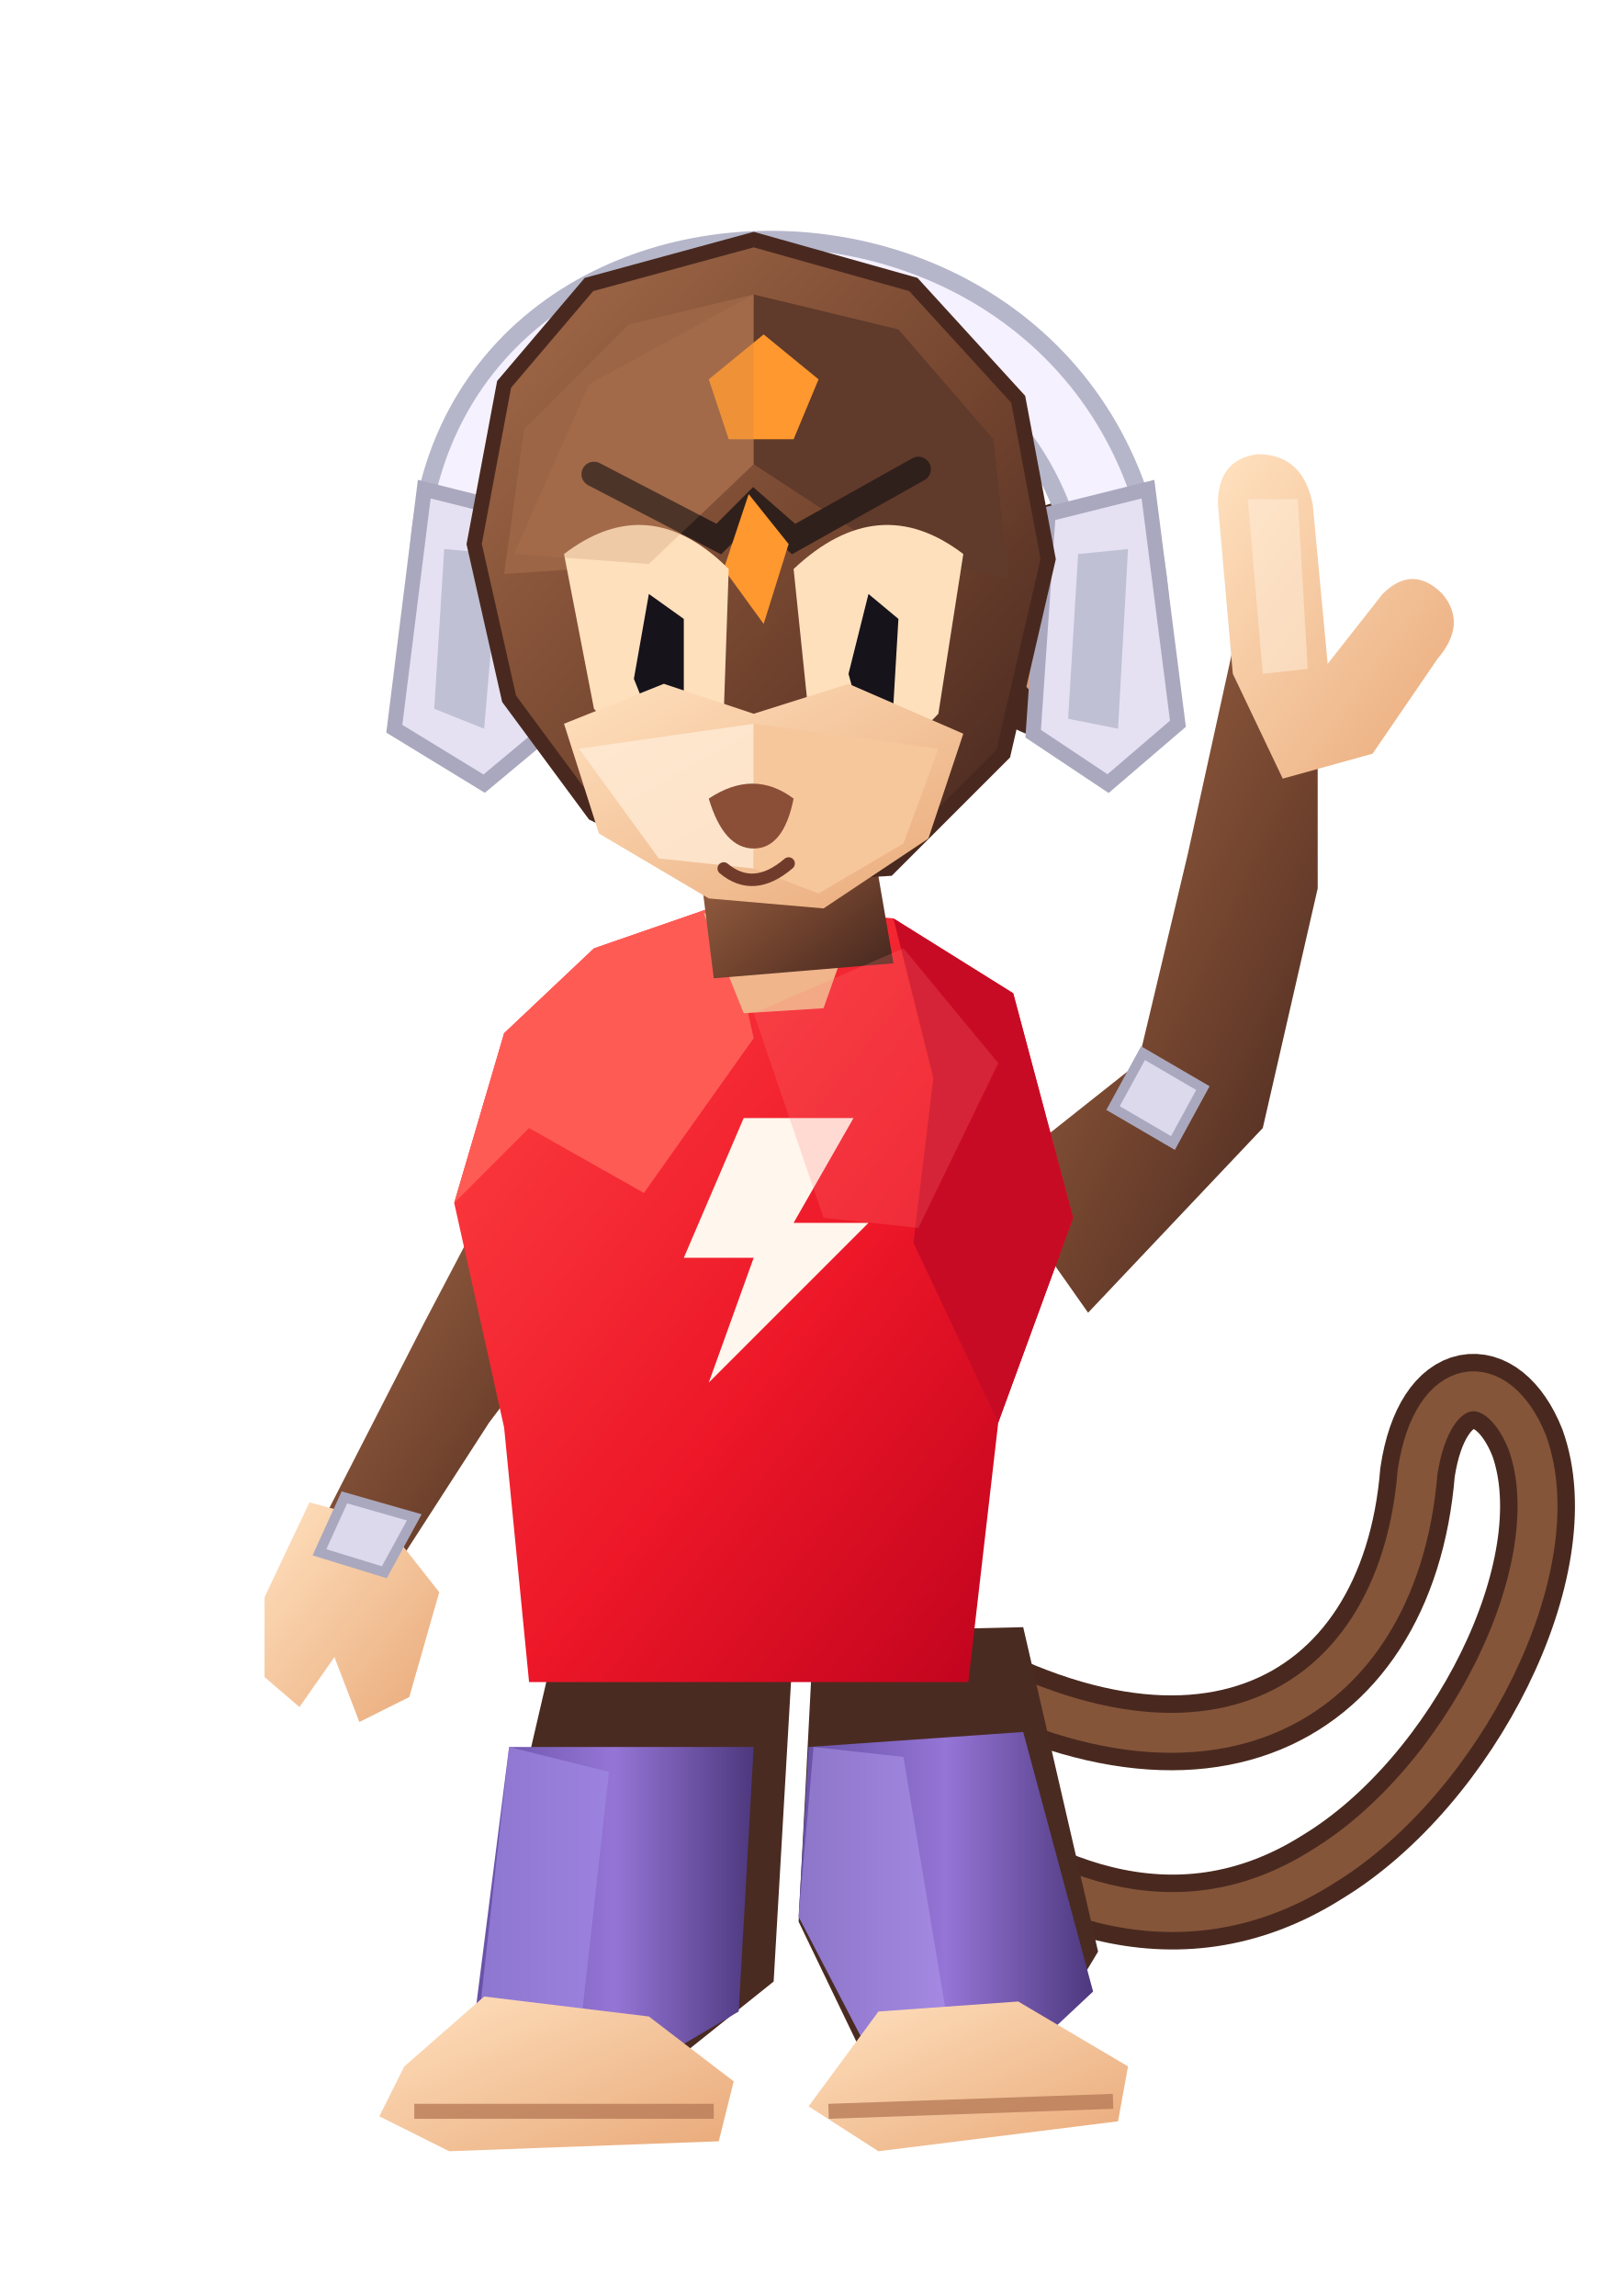
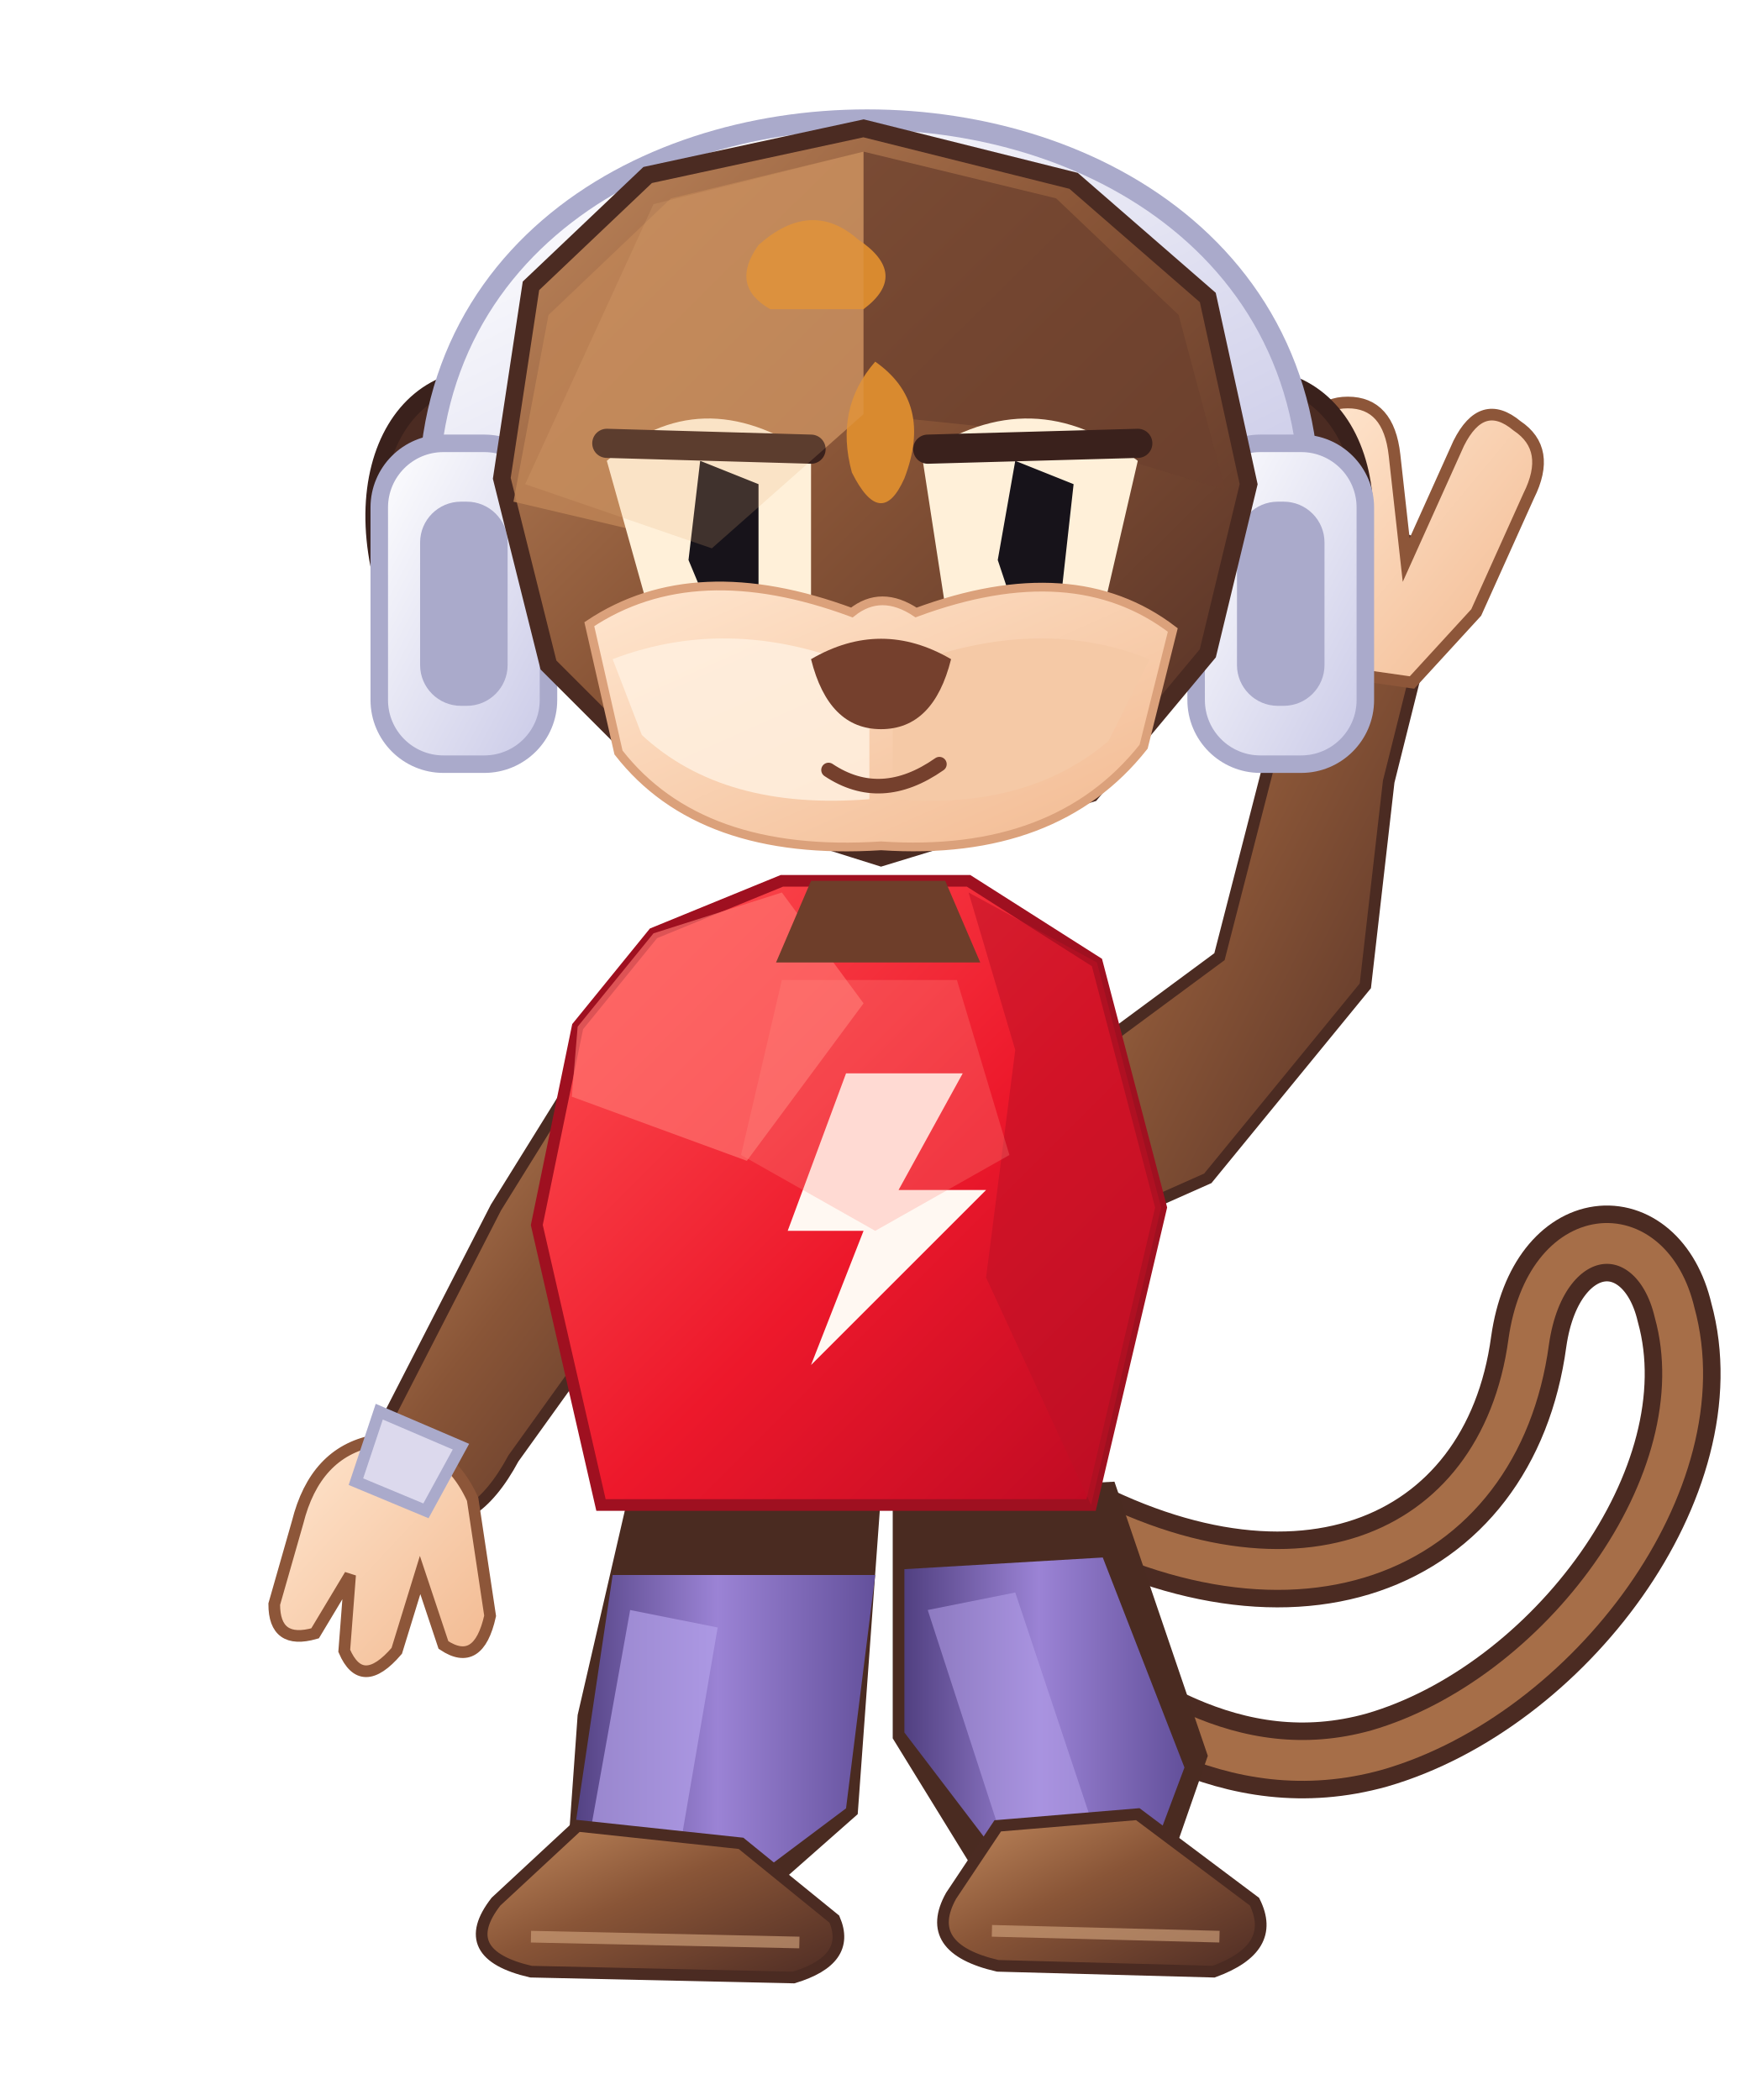
- <svg xmlns="http://www.w3.org/2000/svg" viewBox="0 0 320 460" role="img" aria-label="DJ macaquinho low-poly com fones brancos, camiseta vermelha e calça roxa">
+ <svg xmlns="http://www.w3.org/2000/svg" viewBox="0 0 300 360" role="img" aria-label="Macaquinho DJ low-poly de camiseta vermelha, calça roxa e fones brancos">
  <defs>
    <linearGradient id="fur" x1="0" y1="0" x2="1" y2="1">
-       <stop stop-color="#a66d4b" />
-       <stop offset=".55" stop-color="#74452f" />
-       <stop offset="1" stop-color="#43251e" />
+       <stop stop-color="#c28a5e" />
+       <stop offset=".45" stop-color="#895537" />
+       <stop offset="1" stop-color="#4e2c24" />
    </linearGradient>
-     <linearGradient id="skin" x1="0" y1="0" x2="1" y2="1">
-       <stop stop-color="#ffe1bf" />
-       <stop offset="1" stop-color="#e9a979" />
+     <linearGradient id="muzzle" x1="0" y1="0" x2="1" y2="1">
+       <stop stop-color="#ffe6cf" />
+       <stop offset="1" stop-color="#f2b990" />
    </linearGradient>
-     <linearGradient id="shirt" x1="0" y1="0" x2="1" y2="1">
-       <stop stop-color="#ff4545" />
-       <stop offset=".55" stop-color="#ed1728" />
-       <stop offset="1" stop-color="#b9001c" />
+     <linearGradient id="red" x1="0" y1="0" x2="1" y2="1">
+       <stop stop-color="#ff5555" />
+       <stop offset=".55" stop-color="#ed182b" />
+       <stop offset="1" stop-color="#b90922" />
    </linearGradient>
-     <linearGradient id="pants" x1="0" y1="0" x2="1" y2="0">
-       <stop stop-color="#6650a5" />
-       <stop offset=".5" stop-color="#9575d6" />
-       <stop offset="1" stop-color="#4d387e" />
+     <linearGradient id="purple" x1="0" y1="0" x2="1" y2="0">
+       <stop stop-color="#514081" />
+       <stop offset=".48" stop-color="#9b83d5" />
+       <stop offset="1" stop-color="#63509b" />
+     </linearGradient>
+     <linearGradient id="white" x1="0" y1="0" x2="1" y2="1">
+       <stop stop-color="#fff" />
+       <stop offset="1" stop-color="#c9c9e7" />
    </linearGradient>
  </defs>
-   <path d="M178 326 C238 367 280 344 284 295 C287 275 300 274 306 289 C315 314 293 357 265 374 C235 393 205 379 184 361" fill="none" stroke="#49291f" stroke-width="15" stroke-linecap="round" />
-   <path d="M178 326 C238 367 280 344 284 295 C287 275 300 274 306 289 C315 314 293 357 265 374 C235 393 205 379 184 361" fill="none" stroke="#85553a" stroke-width="8" stroke-linecap="round" />
-   <path d="M112 326 L159 328 L155 397 L130 417 L95 412 L99 382Z" fill="#4a2b21" />
-   <path d="M163 327 L205 326 L220 391 L205 416 L173 412 L160 385Z" fill="#4a2b21" />
-   <path d="M102 350 L151 350 L148 403 L126 416 L95 405Z" fill="url(#pants)" />
-   <path d="M162 350 L205 347 L219 399 L203 414 L173 409 L160 384Z" fill="url(#pants)" />
-   <path d="M102 350 L122 355 L116 409 L96 404Z" fill="#a18ae5" opacity=".65" />
-   <path d="M163 350 L181 352 L190 406 L173 409 L160 384Z" fill="#b39bed" opacity=".5" />
-   <path d="M97 400 L130 404 L147 417 L144 429 L90 431 L76 424 L81 414Z" fill="url(#skin)" />
-   <path d="M176 403 L204 401 L226 414 L224 425 L176 431 L162 422Z" fill="url(#skin)" />
-   <path d="M83 423 L143 423 M166 423 L223 421" stroke="#b87c58" stroke-width="3" opacity=".8" />
-   <path d="M106 225 L85 265 L64 306 L78 316 L98 285 L126 248Z" fill="url(#fur)" />
-   <path d="M62 301 L77 305 L88 319 L82 340 L72 345 L67 332 L60 342 L53 336 L53 320Z" fill="url(#skin)" />
-   <path d="M199 236 L228 213 L238 171 L247 130 L264 131 L264 178 L253 226 L218 263Z" fill="url(#fur)" />
-   <path d="M247 135 L244 101 Q244 92 252 91 Q261 91 263 101 L266 133 L277 119 Q283 113 289 119 Q294 125 288 132 L275 151 L257 156Z" fill="url(#skin)" />
-   <path d="M250 100 L253 135 L262 134 L260 100Z" fill="#ffedd9" opacity=".55" />
-   <path d="M119 190 L145 181 L179 184 L203 199 L215 244 L200 285 L194 337 L106 337 L101 286 L91 241 L101 207Z" fill="url(#shirt)" />
-   <path d="M119 190 L145 181 L151 208 L129 239 L106 226 L91 241 L101 207Z" fill="#ff5b55" />
-   <path d="M179 184 L203 199 L215 244 L200 285 L183 249 L187 216Z" fill="#c80b24" />
-   <path d="M141 183 L171 185 L165 202 L149 203Z" fill="#f0b58b" />
-   <path d="M149 224 L171 224 L159 245 L174 245 L142 277 L151 252 L137 252Z" fill="#fff6ed" />
-   <path d="M139 164 L174 164 L179 193 L143 196Z" fill="url(#fur)" />
-   <path d="M111 105 C89 90 78 107 84 132 C88 150 104 154 120 141Z" fill="#49291f" />
-   <path d="M95 111 C83 111 91 137 105 139 L112 132Z" fill="#d99a72" />
-   <path d="M202 105 C224 91 237 107 231 132 C227 150 211 154 196 141Z" fill="#49291f" />
-   <path d="M216 111 C229 111 220 137 207 139 L200 132Z" fill="#d99a72" />
-   <path d="M92 126 C81 34 222 31 225 125" fill="none" stroke="#b5b6ca" stroke-width="19" stroke-linecap="round" />
-   <path d="M92 126 C81 34 222 31 225 125" fill="none" stroke="#f5f1ff" stroke-width="12" stroke-linecap="round" />
-   <path d="M85 98 L79 146 L97 157 L109 147 L105 103Z" fill="#e5e1f2" stroke="#aaa8be" stroke-width="3" />
-   <path d="M210 103 L207 147 L222 157 L236 145 L230 98Z" fill="#e5e1f2" stroke="#aaa8be" stroke-width="3" />
-   <path d="M89 110 L87 142 L97 146 L100 111Z M216 111 L214 144 L224 146 L226 110Z" fill="#bfc0d4" />
-   <path d="M101 77 L118 57 L151 48 L183 57 L204 80 L210 112 L201 151 L178 174 L145 176 L119 163 L102 140 L95 109Z" fill="url(#fur)" stroke="#49291f" stroke-width="3" />
-   <path d="M105 86 L126 65 L151 59 L151 93 L130 113 L101 115Z" fill="#9c6545" />
-   <path d="M151 59 L180 66 L199 88 L202 116 L177 110 L151 93Z" fill="#603a2a" />
-   <path d="M119 95 L144 108 L151 101 L159 108 L184 94" fill="none" stroke="#30201b" stroke-width="5" stroke-linecap="round" />
-   <path d="M142 76 L153 67 L164 76 L159 88 L146 88Z" fill="#ff982e" />
-   <path d="M150 99 L158 109 L153 125 L145 114Z" fill="#ff982e" />
-   <path d="M113 111 Q130 98 146 114 L145 143 Q133 157 119 142Z" fill="#ffe0bd" />
-   <path d="M159 114 Q176 98 193 111 L188 143 Q175 157 162 143Z" fill="#ffe0bd" />
-   <path d="M130 119 L137 124 L137 142 L131 146 L127 136Z" fill="#16131a" />
-   <path d="M174 119 L180 124 L179 141 L173 146 L170 135Z" fill="#16131a" />
-   <path d="M113 145 L133 137 L151 143 L170 137 L193 147 L186 168 L165 182 L142 180 L120 167Z" fill="url(#skin)" />
-   <path d="M116 150 L151 145 L151 174 L132 172Z" fill="#ffebd6" opacity=".8" />
-   <path d="M151 145 L188 150 L181 169 L164 179 L151 174Z" fill="#f7c79c" />
-   <path d="M142 160 Q151 154 159 160 Q157 170 151 170 Q145 170 142 160Z" fill="#8b4e37" />
-   <path d="M145 174 Q151 179 158 173" fill="none" stroke="#713b2b" stroke-width="2.5" stroke-linecap="round" />
-   <path d="M69 300 L83 304 L77 315 L64 311Z" fill="#dcd9ed" stroke="#aaa8be" stroke-width="2" />
-   <path d="M229 211 L241 218 L235 229 L223 222Z" fill="#dcd9ed" stroke="#aaa8be" stroke-width="2" />
-   <path d="M118 77 L151 59 L151 93 L130 113 L103 111Z" fill="#b77d57" opacity=".22" />
-   <path d="M151 203 L181 190 L200 213 L184 246 L165 244Z" fill="#ff7b76" opacity=".23" />
+   <path d="M178 256 C221 282 257 267 262 230 C265 209 283 208 287 225 C295 254 267 291 236 300 C211 307 191 292 176 280" fill="none" stroke="#4b2b22" stroke-width="13" stroke-linecap="round" />
+   <path d="M178 256 C221 282 257 267 262 230 C265 209 283 208 287 225 C295 254 267 291 236 300 C211 307 191 292 176 280" fill="none" stroke="#a66e48" stroke-width="7" stroke-linecap="round" />
+   <path d="M108 255 L151 256 L147 311 L130 326 L97 322 L99 294Z" fill="#4a2b21" />
+   <path d="M153 256 L191 254 L207 301 L199 324 L169 324 L153 298Z" fill="#4a2b21" />
+   <path d="M105 270 L150 270 L145 310 L129 322 L98 317Z" fill="url(#purple)" />
+   <path d="M155 269 L189 267 L203 303 L197 319 L171 318 L155 297Z" fill="url(#purple)" />
+   <path d="M108 276 L123 279 L117 314 L101 315Z" fill="#b4a1e9" opacity=".7" />
+   <path d="M159 276 L174 273 L187 312 L172 316Z" fill="#b4a1e9" opacity=".55" />
+   <path d="M99 313 L127 316 L143 329 Q146 336 136 339 L91 338 Q78 335 85 326Z" fill="url(#fur)" stroke="#4b2b22" stroke-width="2" />
+   <path d="M171 313 L195 311 L215 326 Q219 334 208 338 L171 337 Q158 334 163 325Z" fill="url(#fur)" stroke="#4b2b22" stroke-width="2" />
+   <path d="M91 332 L137 333 M170 331 L209 332" stroke="#d0a17b" stroke-width="2" opacity=".65" />
+   <path d="M103 178 L85 207 L65 246 Q62 255 72 260 Q81 263 88 250 L116 211 L128 192Z" fill="url(#fur)" stroke="#4b2b22" stroke-width="2" />
+   <path d="M64 247 Q54 249 51 261 L47 275 Q47 282 54 280 L60 270 L59 283 Q62 290 68 283 L72 270 L76 282 Q82 286 84 277 L81 257 Q76 246 64 247Z" fill="url(#muzzle)" stroke="#8d5639" stroke-width="2" />
+   <path d="M186 181 L209 164 L218 129 L230 99 Q234 89 242 93 Q249 96 245 106 L238 134 L234 169 L207 202 L189 210Z" fill="url(#fur)" stroke="#4b2b22" stroke-width="2" />
+   <path d="M226 102 L224 78 Q224 69 231 69 Q238 69 239 78 L241 96 L250 76 Q254 68 260 73 Q266 77 262 85 L253 105 L242 117 L228 115Z" fill="url(#muzzle)" stroke="#8d5639" stroke-width="2" />
+   <path d="M112 160 L134 151 L166 151 L188 165 L199 207 L187 258 L103 258 L92 210 L99 176Z" fill="url(#red)" stroke="#9f1020" stroke-width="2" />
+   <path d="M112 160 L134 153 L148 172 L128 199 L98 188 L99 176Z" fill="#ff7772" opacity=".65" />
+   <path d="M166 153 L188 165 L199 207 L187 258 L169 219 L174 180Z" fill="#bd1025" opacity=".55" />
+   <path d="M139 151 L162 151 L168 165 L133 165Z" fill="#6e3e2a" />
+   <path d="M145 184 L165 184 L154 204 L169 204 L139 234 L148 211 L135 211Z" fill="#fff8f2" />
+   <path d="M100 71 C77 55 60 72 65 97 C69 117 88 124 108 108Z" fill="#4b2b22" stroke="#3a211c" stroke-width="3" />
+   <path d="M84 76 C72 71 72 91 84 103 Q92 109 99 101Z" fill="#d99a73" />
+   <path d="M198 71 C221 55 238 72 233 97 C229 117 210 124 190 108Z" fill="#4b2b22" stroke="#3a211c" stroke-width="3" />
+   <path d="M214 76 C226 71 226 91 214 103 Q206 109 199 101Z" fill="#d99a73" />
+   <path d="M82 95 C69 6 228 6 216 95" fill="none" stroke="#aaaacb" stroke-width="19" stroke-linecap="round" />
+   <path d="M82 95 C69 6 228 6 216 95" fill="none" stroke="url(#white)" stroke-width="12" stroke-linecap="round" />
+   <rect x="65" y="76" width="29" height="55" rx="11" fill="url(#white)" stroke="#aaaacb" stroke-width="3" />
+   <rect x="205" y="76" width="29" height="55" rx="11" fill="url(#white)" stroke="#aaaacb" stroke-width="3" />
+   <rect x="72" y="86" width="15" height="35" rx="7" fill="#aaaacb" />
+   <rect x="212" y="86" width="15" height="35" rx="7" fill="#aaaacb" />
+   <path d="M91 49 L111 30 L148 22 L184 31 L207 51 L214 83 L207 112 L187 136 L151 147 L116 136 L94 114 L86 82Z" fill="url(#fur)" stroke="#4b2b22" stroke-width="3" />
+   <path d="M94 54 L115 34 L148 26 L148 71 L122 94 L88 86Z" fill="#bf8556" opacity=".8" />
+   <path d="M148 26 L181 34 L202 54 L210 84 L177 74 L148 71Z" fill="#6c402d" opacity=".75" />
+   <path d="M130 42 Q139 34 147 41 Q156 47 148 53 L132 53 Q125 49 130 42Z" fill="#d98a2f" />
+   <path d="M150 62 Q160 69 155 82 Q151 91 146 81 Q143 70 150 62Z" fill="#d98a2f" />
+   <path d="M104 79 Q120 65 139 78 L139 105 Q125 119 111 104Z" fill="#fff0d9" />
+   <path d="M158 78 Q177 65 195 79 L189 105 Q176 119 162 104Z" fill="#fff0d9" />
+   <path d="M120 79 L130 83 L130 101 L123 108 L118 96Z" fill="#17131a" />
+   <path d="M174 79 L184 83 L182 101 L175 108 L171 96Z" fill="#17131a" />
+   <path d="M104 76 L139 77 M159 77 L195 76" stroke="#3a211c" stroke-width="5" stroke-linecap="round" />
+   <path d="M101 107 Q119 95 146 105 Q151 101 157 105 Q184 95 201 108 L196 128 Q181 147 151 145 Q120 147 106 129Z" fill="url(#muzzle)" stroke="#dba17b" stroke-width="1.5" />
+   <path d="M105 113 Q126 105 149 115 L149 137 Q124 139 110 126Z" fill="#fff0df" opacity=".85" />
+   <path d="M153 115 Q177 105 197 113 L190 127 Q176 139 153 137Z" fill="#f5c9a6" />
+   <path d="M139 113 Q151 106 163 113 Q160 125 151 125 Q142 125 139 113Z" fill="#75402d" />
+   <path d="M142 132 Q151 138 161 131" fill="none" stroke="#75402d" stroke-width="2.5" stroke-linecap="round" />
+   <path d="M112 35 L148 26 L148 71 L122 94 L90 83Z" fill="#e4ad77" opacity=".2" />
+   <path d="M134 168 L164 168 L173 198 L150 211 L127 198Z" fill="#ff8b80" opacity=".28" />
+   <path d="M65 242 L79 248 L73 259 L61 254Z" fill="#dcd9ed" stroke="#aaaacb" stroke-width="2" />
</svg>
